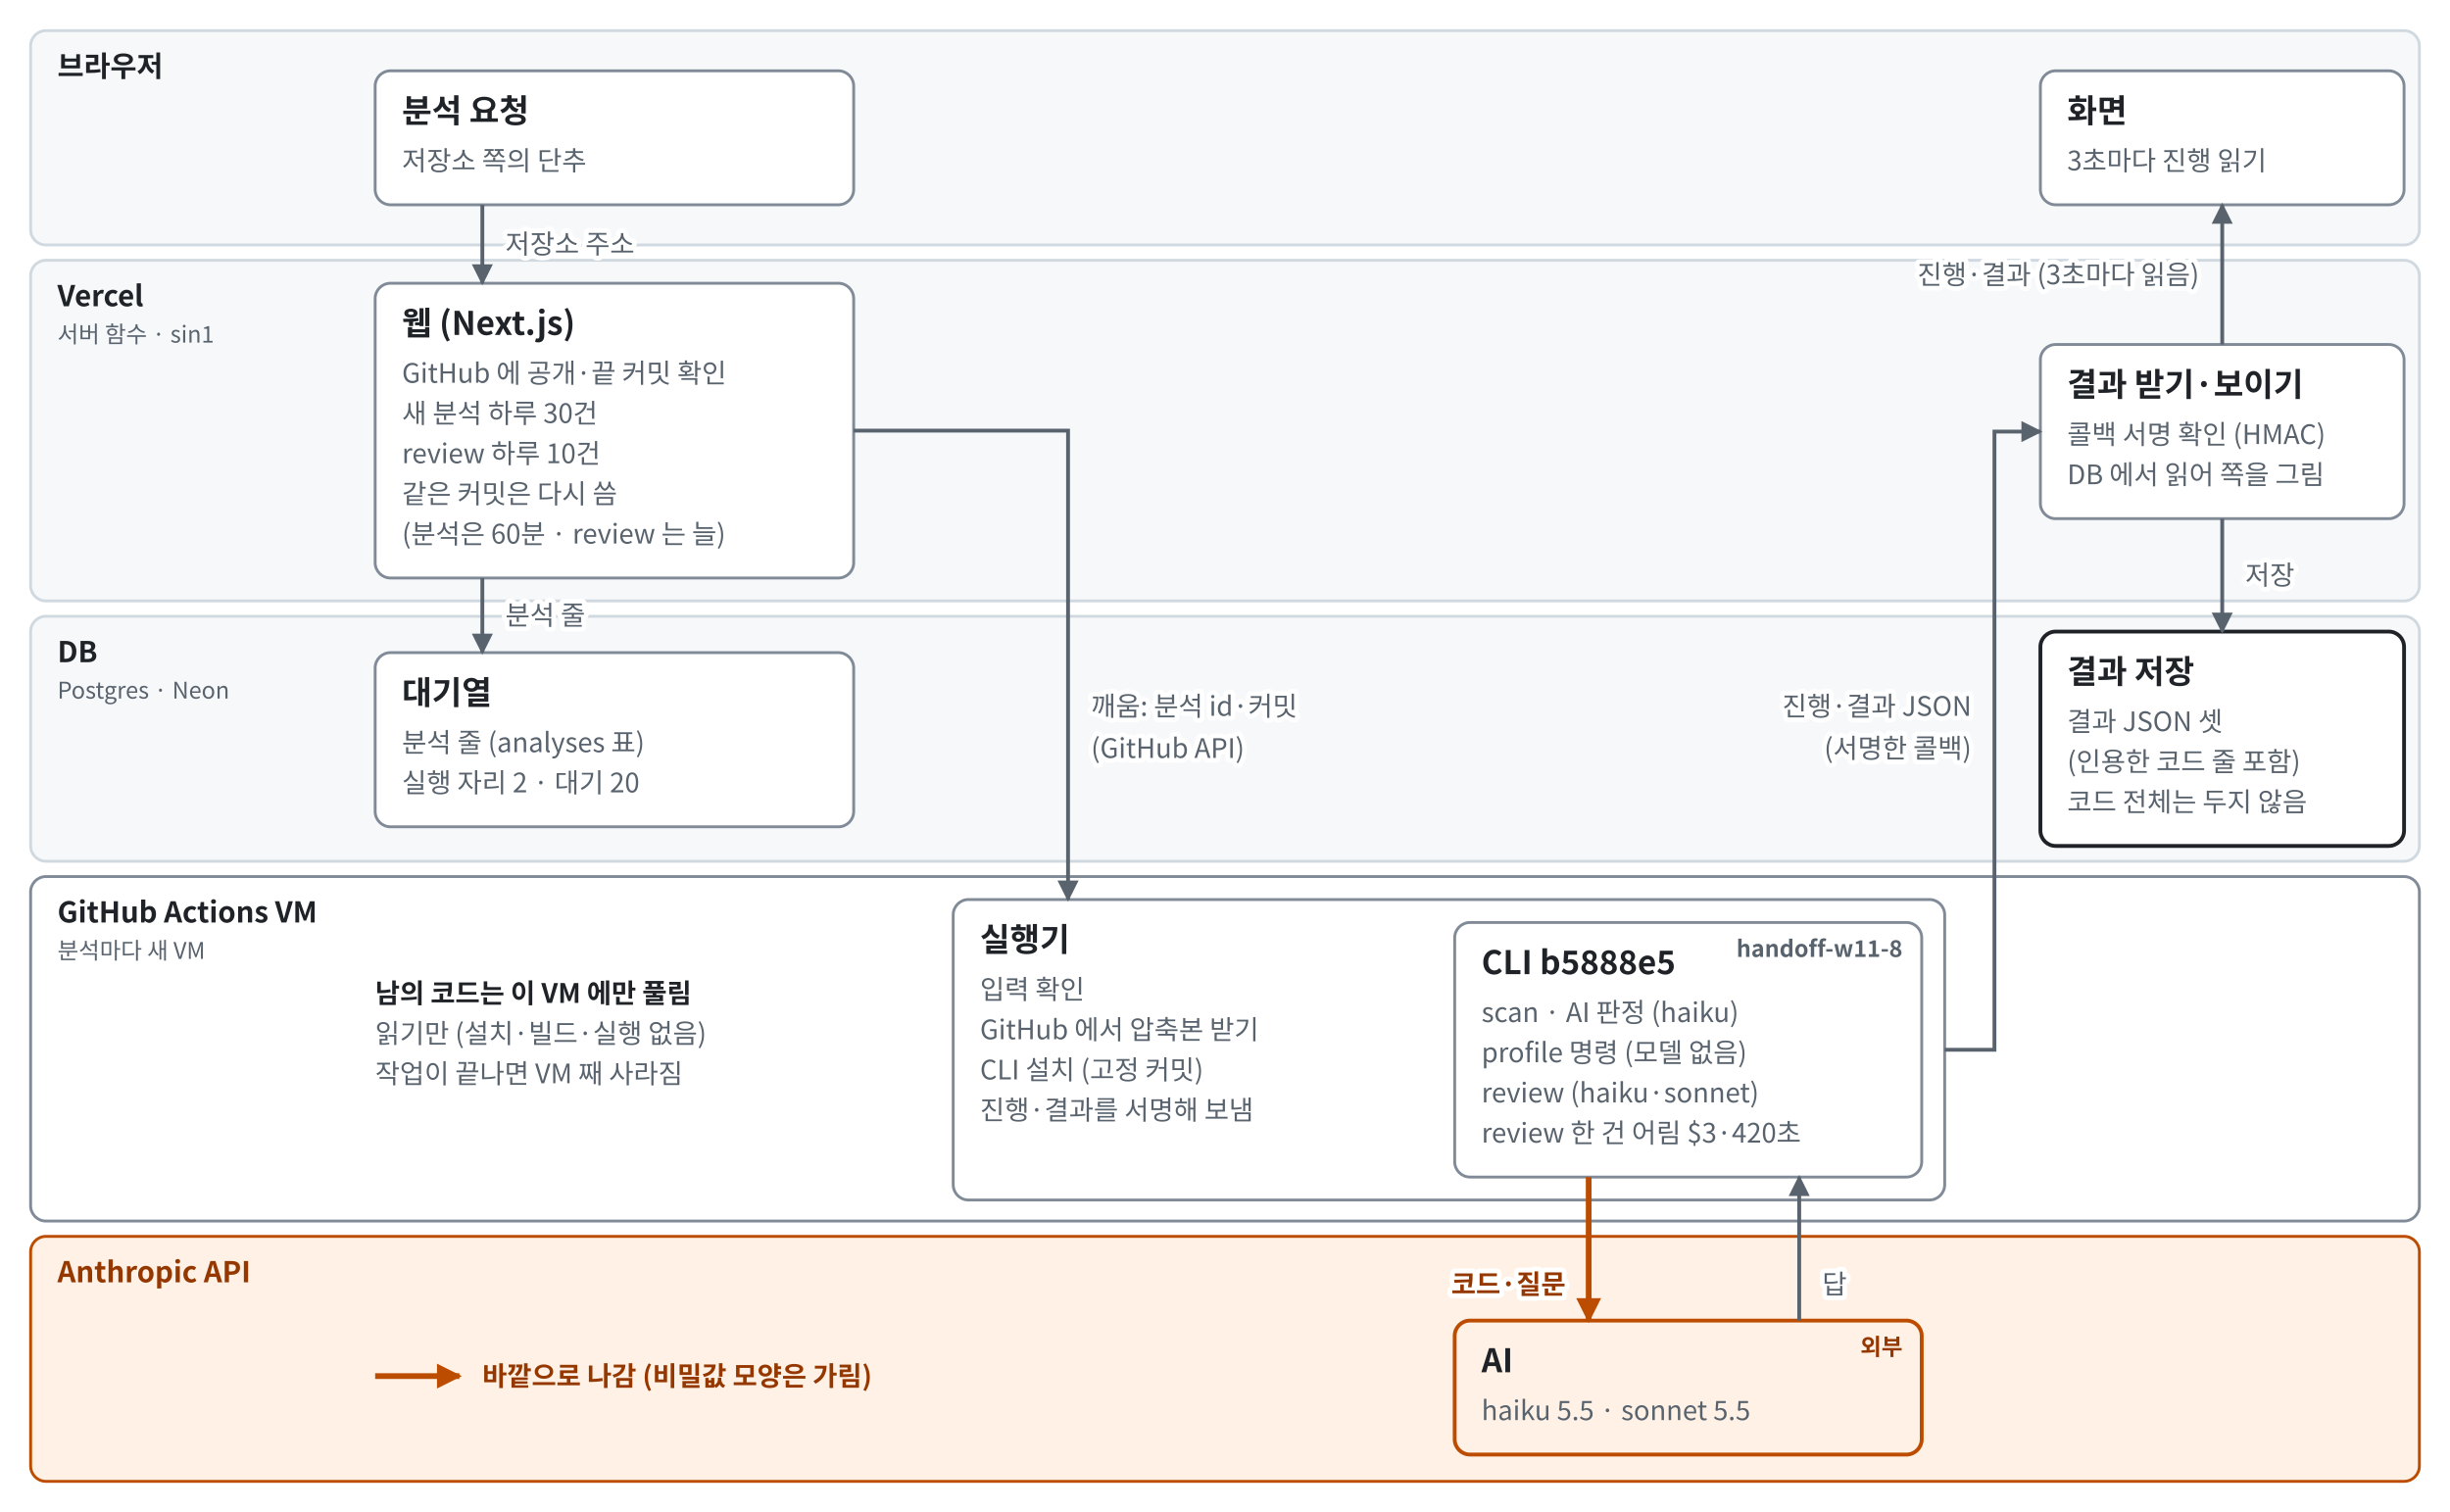
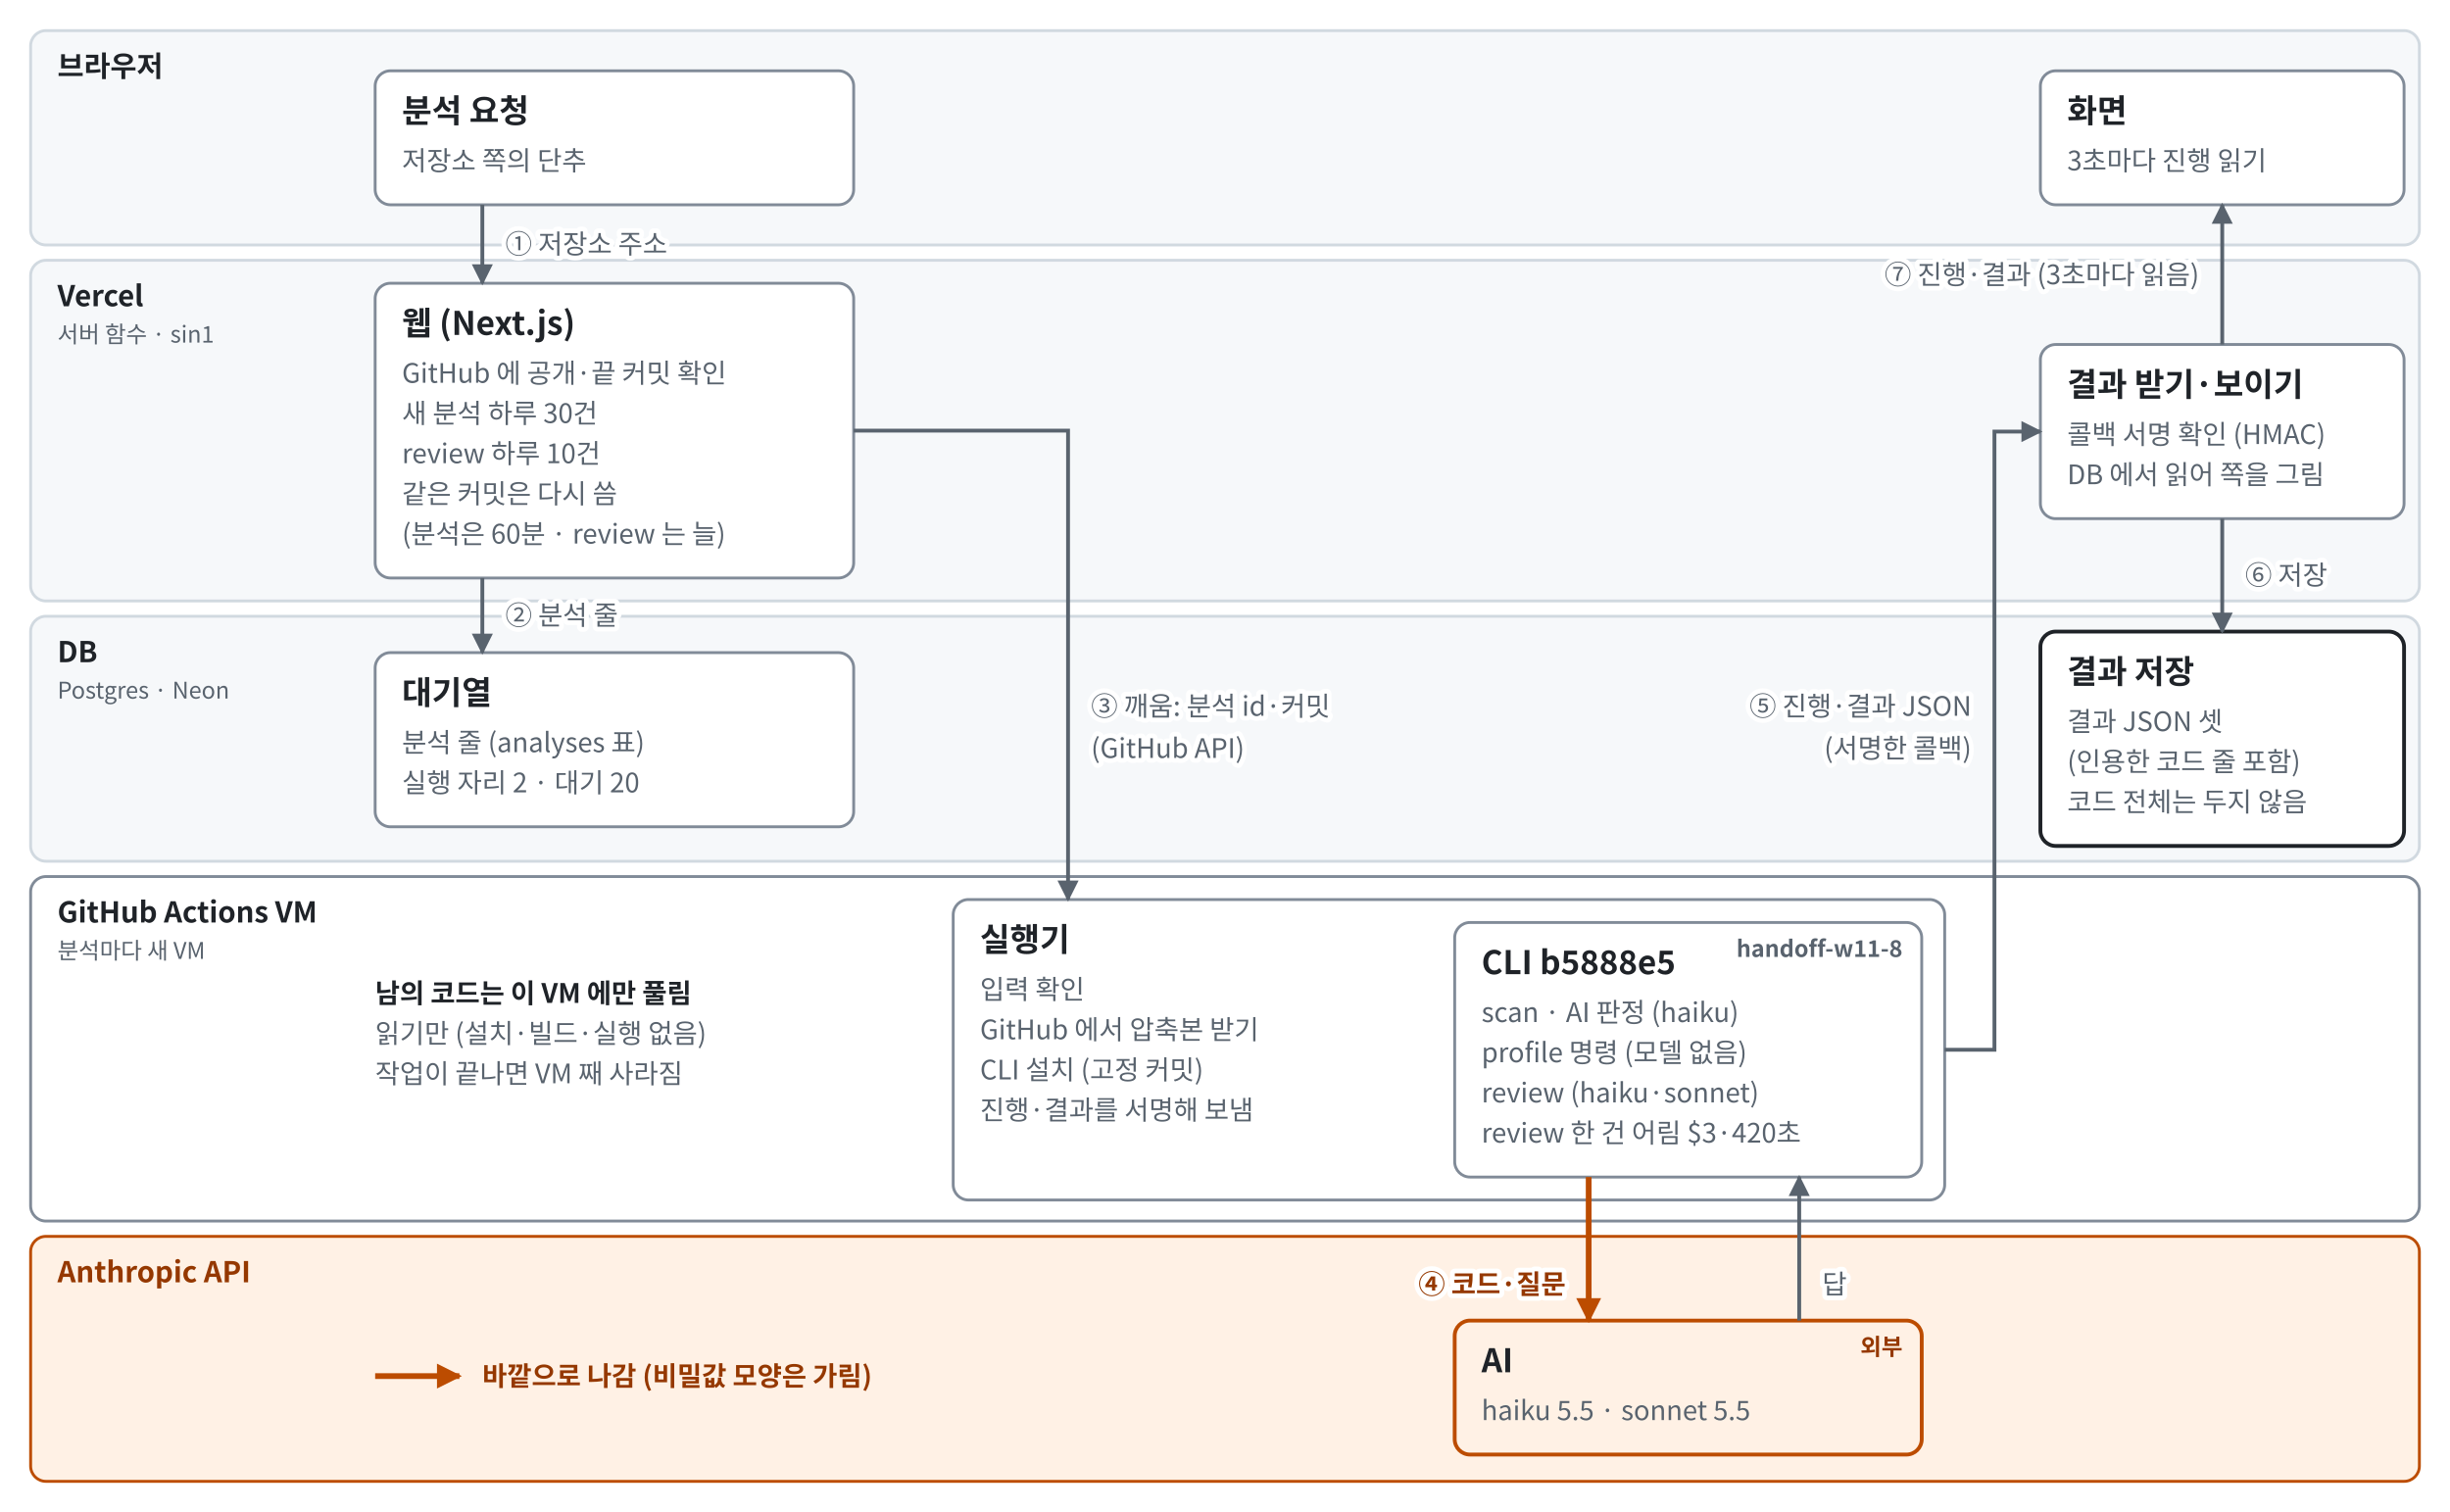
<svg xmlns="http://www.w3.org/2000/svg" width="1280" height="790" viewBox="0 0 1280 790" font-family="-apple-system, BlinkMacSystemFont, 'Apple SD Gothic Neo', 'Malgun Gothic', 'Noto Sans KR', 'Noto Sans CJK KR', sans-serif">
  <defs>
    <marker id="how-path-head" viewBox="0 0 10 10" refX="9" refY="5" markerUnits="userSpaceOnUse" markerWidth="11" markerHeight="11" orient="auto-start-reverse">
      <path d="M0 0 L10 5 L0 10 z" class="hw-head t-plain" />
    </marker>
    <marker id="how-path-head-out" viewBox="0 0 10 10" refX="9" refY="5" markerUnits="userSpaceOnUse" markerWidth="13" markerHeight="13" orient="auto-start-reverse">
      <path d="M0 0 L10 5 L0 10 z" class="hw-head t-out" />
    </marker>
    <style>
  .hw-bg { fill: #ffffff; }
  .hw-lane { fill: #f6f8fa; stroke: #d1d9e0; stroke-width: 1.5; }
  .hw-lane.t-out { fill: #fff1e5; stroke: #bc4c00; }
  .hw-lane.t-keep { fill: #ffffff; stroke: #818b98; }
  .hw-lane-name { fill: #1f2328; }
  .hw-lane-name.t-out { fill: #953800; }
  .hw-sub { fill: #59636e; }
  .hw-box { fill: #ffffff; stroke: #818b98; stroke-width: 1.5; }
  .hw-box.t-out { fill: #fff1e5; stroke: #bc4c00; stroke-width: 2; }
  .hw-box.t-model { fill: #fbefff; stroke: #8250df; stroke-width: 2; }
  .hw-box.t-tool { fill: #ddf4ff; stroke: #0969da; stroke-width: 2; }
  .hw-box.t-keep { fill: #ffffff; stroke: #1f2328; stroke-width: 2; }
  .hw-title { fill: #1f2328; }
  .hw-line { fill: #59636e; }
  .hw-tag { fill: #59636e; }
  .hw-tag.t-out { fill: #953800; }
  .hw-tag.t-model { fill: #8250df; }
  .hw-tag.t-tool { fill: #0969da; }
  .hw-edge { fill: none; stroke: #59636e; stroke-width: 2; }
  .hw-seam { fill: none; stroke: #59636e; stroke-width: 2; }
  .hw-edge.t-out { stroke: #bc4c00; stroke-width: 3; }
  .hw-head { fill: #59636e; }
  .hw-head.t-out { fill: #bc4c00; }
  .hw-elabel { fill: #59636e; paint-order: stroke; stroke: #ffffff; stroke-width: 5px; stroke-linejoin: round; }
  .hw-elabel.t-out { fill: #953800; font-weight: 700; }
+   .hw-num { fill: #0969da; paint-order: stroke; stroke: #ffffff; stroke-width: 6px; stroke-linejoin: round; }
+   .hw-small { fill: #59636e; }
+   .hw-code { fill: #1f2328; }
    </style>
  </defs>
  <rect class="hw-bg" width="1280" height="790" />
  <rect class="hw-lane t-plain" x="16" y="16" width="1248" height="112" rx="8" data-id="lane-browser" />
  <text class="hw-lane-name t-plain" x="30" y="40" font-size="15" font-weight="700" data-in="lane-browser">브라우저</text>
  <rect class="hw-lane t-plain" x="16" y="136" width="1248" height="178" rx="8" data-id="lane-vercel" />
  <text class="hw-lane-name t-plain" x="30" y="160" font-size="15" font-weight="700" data-in="lane-vercel">Vercel</text>
  <text class="hw-sub" x="30" y="179" font-size="12" data-in="lane-vercel">서버 함수 · sin1</text>
  <rect class="hw-lane t-plain" x="16" y="322" width="1248" height="128" rx="8" data-id="lane-db" />
  <text class="hw-lane-name t-plain" x="30" y="346" font-size="15" font-weight="700" data-in="lane-db">DB</text>
  <text class="hw-sub" x="30" y="365" font-size="12" data-in="lane-db">Postgres · Neon</text>
  <rect class="hw-lane t-keep" x="16" y="458" width="1248" height="180" rx="8" data-id="lane-vm" />
  <text class="hw-lane-name t-keep" x="30" y="482" font-size="15" font-weight="700" data-in="lane-vm">GitHub Actions VM</text>
  <text class="hw-sub" x="30" y="501" font-size="12" data-in="lane-vm">분석마다 새 VM</text>
  <rect class="hw-lane t-out" x="16" y="646" width="1248" height="128" rx="8" data-id="lane-ai" />
  <text class="hw-lane-name t-out" x="30" y="670" font-size="15" font-weight="700" data-in="lane-ai">Anthropic API</text>
  <rect class="hw-box t-plain" x="196" y="37" width="250" height="70" rx="8" data-id="ask" />
  <text class="hw-title" x="210" y="64" font-size="17" font-weight="700" data-in="ask">분석 요청</text>
  <text class="hw-line" x="210" y="89" font-size="14" data-in="ask">저장소 쪽의 단추</text>
  <rect class="hw-box t-plain" x="196" y="148" width="250" height="154" rx="8" data-id="web" />
  <text class="hw-title" x="210" y="175" font-size="17" font-weight="700" data-in="web">웹 (Next.js)</text>
  <text class="hw-line" x="210" y="200" font-size="14" data-in="web">GitHub 에 공개·끝 커밋 확인</text>
  <text class="hw-line" x="210" y="221" font-size="14" data-in="web">새 분석 하루 30건</text>
  <text class="hw-line" x="210" y="242" font-size="14" data-in="web">review 하루 10건</text>
  <text class="hw-line" x="210" y="263" font-size="14" data-in="web">같은 커밋은 다시 씀</text>
  <text class="hw-line" x="210" y="284" font-size="14" data-in="web">(분석은 60분 · review 는 늘)</text>
  <rect class="hw-box t-plain" x="196" y="341" width="250" height="91" rx="8" data-id="queue" />
  <text class="hw-title" x="210" y="368" font-size="17" font-weight="700" data-in="queue">대기열</text>
  <text class="hw-line" x="210" y="393" font-size="14" data-in="queue">분석 줄 (analyses 표)</text>
  <text class="hw-line" x="210" y="414" font-size="14" data-in="queue">실행 자리 2 · 대기 20</text>
  <rect class="hw-box t-plain" x="498" y="470" width="518" height="157" rx="8" data-id="runner" />
  <text class="hw-title" x="512" y="497" font-size="17" font-weight="700" data-in="runner">실행기</text>
  <text class="hw-line" x="512" y="522" font-size="14" data-in="runner">입력 확인</text>
  <text class="hw-line" x="512" y="543" font-size="14" data-in="runner">GitHub 에서 압축본 받기</text>
  <text class="hw-line" x="512" y="564" font-size="14" data-in="runner">CLI 설치 (고정 커밋)</text>
  <text class="hw-line" x="512" y="585" font-size="14" data-in="runner">진행·결과를 서명해 보냄</text>
  <rect class="hw-box t-plain" x="760" y="482" width="244" height="133" rx="8" data-id="cli" />
  <text class="hw-title" x="774" y="509" font-size="17" font-weight="700" data-in="cli">CLI b5888e5</text>
  <text class="hw-tag t-plain" x="994" y="500" font-size="12" font-weight="700" text-anchor="end" data-in="cli">handoff-w11-8</text>
  <text class="hw-line" x="774" y="534" font-size="14" data-in="cli">scan · AI 판정 (haiku)</text>
  <text class="hw-line" x="774" y="555" font-size="14" data-in="cli">profile 명령 (모델 없음)</text>
  <text class="hw-line" x="774" y="576" font-size="14" data-in="cli">review (haiku·sonnet)</text>
  <text class="hw-line" x="774" y="597" font-size="14" data-in="cli">review 한 건 어림 $3·420초</text>
  <rect class="hw-box t-plain" x="1066" y="180" width="190" height="91" rx="8" data-id="recv" />
  <text class="hw-title" x="1080" y="207" font-size="17" font-weight="700" data-in="recv">결과 받기·보이기</text>
  <text class="hw-line" x="1080" y="232" font-size="14" data-in="recv">콜백 서명 확인 (HMAC)</text>
  <text class="hw-line" x="1080" y="253" font-size="14" data-in="recv">DB 에서 읽어 쪽을 그림</text>
  <rect class="hw-box t-keep" x="1066" y="330" width="190" height="112" rx="8" data-id="store" />
  <text class="hw-title" x="1080" y="357" font-size="17" font-weight="700" data-in="store">결과 저장</text>
  <text class="hw-line" x="1080" y="382" font-size="14" data-in="store">결과 JSON 셋</text>
  <text class="hw-line" x="1080" y="403" font-size="14" data-in="store">(인용한 코드 줄 포함)</text>
  <text class="hw-line" x="1080" y="424" font-size="14" data-in="store">코드 전체는 두지 않음</text>
  <rect class="hw-box t-plain" x="1066" y="37" width="190" height="70" rx="8" data-id="screen" />
  <text class="hw-title" x="1080" y="64" font-size="17" font-weight="700" data-in="screen">화면</text>
  <text class="hw-line" x="1080" y="89" font-size="14" data-in="screen">3초마다 진행 읽기</text>
  <rect class="hw-box t-out" x="760" y="690" width="244" height="70" rx="8" data-id="ai" />
  <text class="hw-title" x="774" y="717" font-size="17" font-weight="700" data-in="ai">AI</text>
  <text class="hw-tag t-out" x="994" y="708" font-size="12" font-weight="700" text-anchor="end" data-in="ai">외부</text>
  <text class="hw-line" x="774" y="742" font-size="14" data-in="ai">haiku 5.5 · sonnet 5.5</text>
  <path class="hw-edge t-plain" d="M252 107 L252 148" marker-end="url(#how-path-head)" />
-   <text class="hw-elabel t-plain" x="264" y="132.5" font-size="14">저장소 주소</text>
+   <text class="hw-elabel t-plain" x="264" y="132.5" font-size="14">① 저장소 주소</text>
  <path class="hw-edge t-plain" d="M252 302 L252 341" marker-end="url(#how-path-head)" />
-   <text class="hw-elabel t-plain" x="264" y="326.5" font-size="14">분석 줄</text>
+   <text class="hw-elabel t-plain" x="264" y="326.5" font-size="14">② 분석 줄</text>
  <path class="hw-edge t-plain" d="M446 225 L558 225 L558 470" marker-end="url(#how-path-head)" />
-   <text class="hw-elabel t-plain" x="570" y="374" font-size="14">깨움: 분석 id·커밋</text>
+   <text class="hw-elabel t-plain" x="570" y="374" font-size="14">③ 깨움: 분석 id·커밋</text>
  <text class="hw-elabel t-plain" x="570" y="396" font-size="14">(GitHub API)</text>
  <path class="hw-edge t-out" d="M830 615 L830 690" marker-end="url(#how-path-head-out)" />
-   <text class="hw-elabel t-out" x="818" y="676" font-size="14" text-anchor="end">코드·질문</text>
+   <text class="hw-elabel t-out" x="818" y="676" font-size="14" text-anchor="end">④ 코드·질문</text>
  <path class="hw-edge t-plain" d="M940 690 L940 615" marker-end="url(#how-path-head)" />
  <text class="hw-elabel t-plain" x="952" y="676" font-size="14">답</text>
  <path class="hw-edge t-plain" d="M1016 548.5 L1042 548.5 L1042 225.5 L1066 225.5" marker-end="url(#how-path-head)" />
-   <text class="hw-elabel t-plain" x="1030" y="374" font-size="14" text-anchor="end">진행·결과 JSON</text>
+   <text class="hw-elabel t-plain" x="1030" y="374" font-size="14" text-anchor="end">⑤ 진행·결과 JSON</text>
  <text class="hw-elabel t-plain" x="1030" y="396" font-size="14" text-anchor="end">(서명한 콜백)</text>
  <path class="hw-edge t-plain" d="M1161 271 L1161 330" marker-end="url(#how-path-head)" />
-   <text class="hw-elabel t-plain" x="1173" y="305.5" font-size="14">저장</text>
+   <text class="hw-elabel t-plain" x="1173" y="305.5" font-size="14">⑥ 저장</text>
  <path class="hw-edge t-plain" d="M1161 180 L1161 107" marker-end="url(#how-path-head)" />
-   <text class="hw-elabel t-plain" x="1149" y="148.5" font-size="14" text-anchor="end">진행·결과 (3초마다 읽음)</text>
+   <text class="hw-elabel t-plain" x="1149" y="148.5" font-size="14" text-anchor="end">⑦ 진행·결과 (3초마다 읽음)</text>
  <text class="hw-title" x="196" y="524" font-size="14" font-weight="700">남의 코드는 이 VM 에만 풀림</text>
  <text class="hw-line" x="196" y="545" font-size="14">읽기만 (설치·빌드·실행 없음)</text>
  <text class="hw-line" x="196" y="566" font-size="14">작업이 끝나면 VM 째 사라짐</text>
  <path class="hw-edge t-out" d="M196 719 L240 719" marker-end="url(#how-path-head-out)" />
  <text class="hw-tag t-out" x="252" y="724" font-size="14" font-weight="700">바깥으로 나감 (비밀값 모양은 가림)</text>
</svg>
